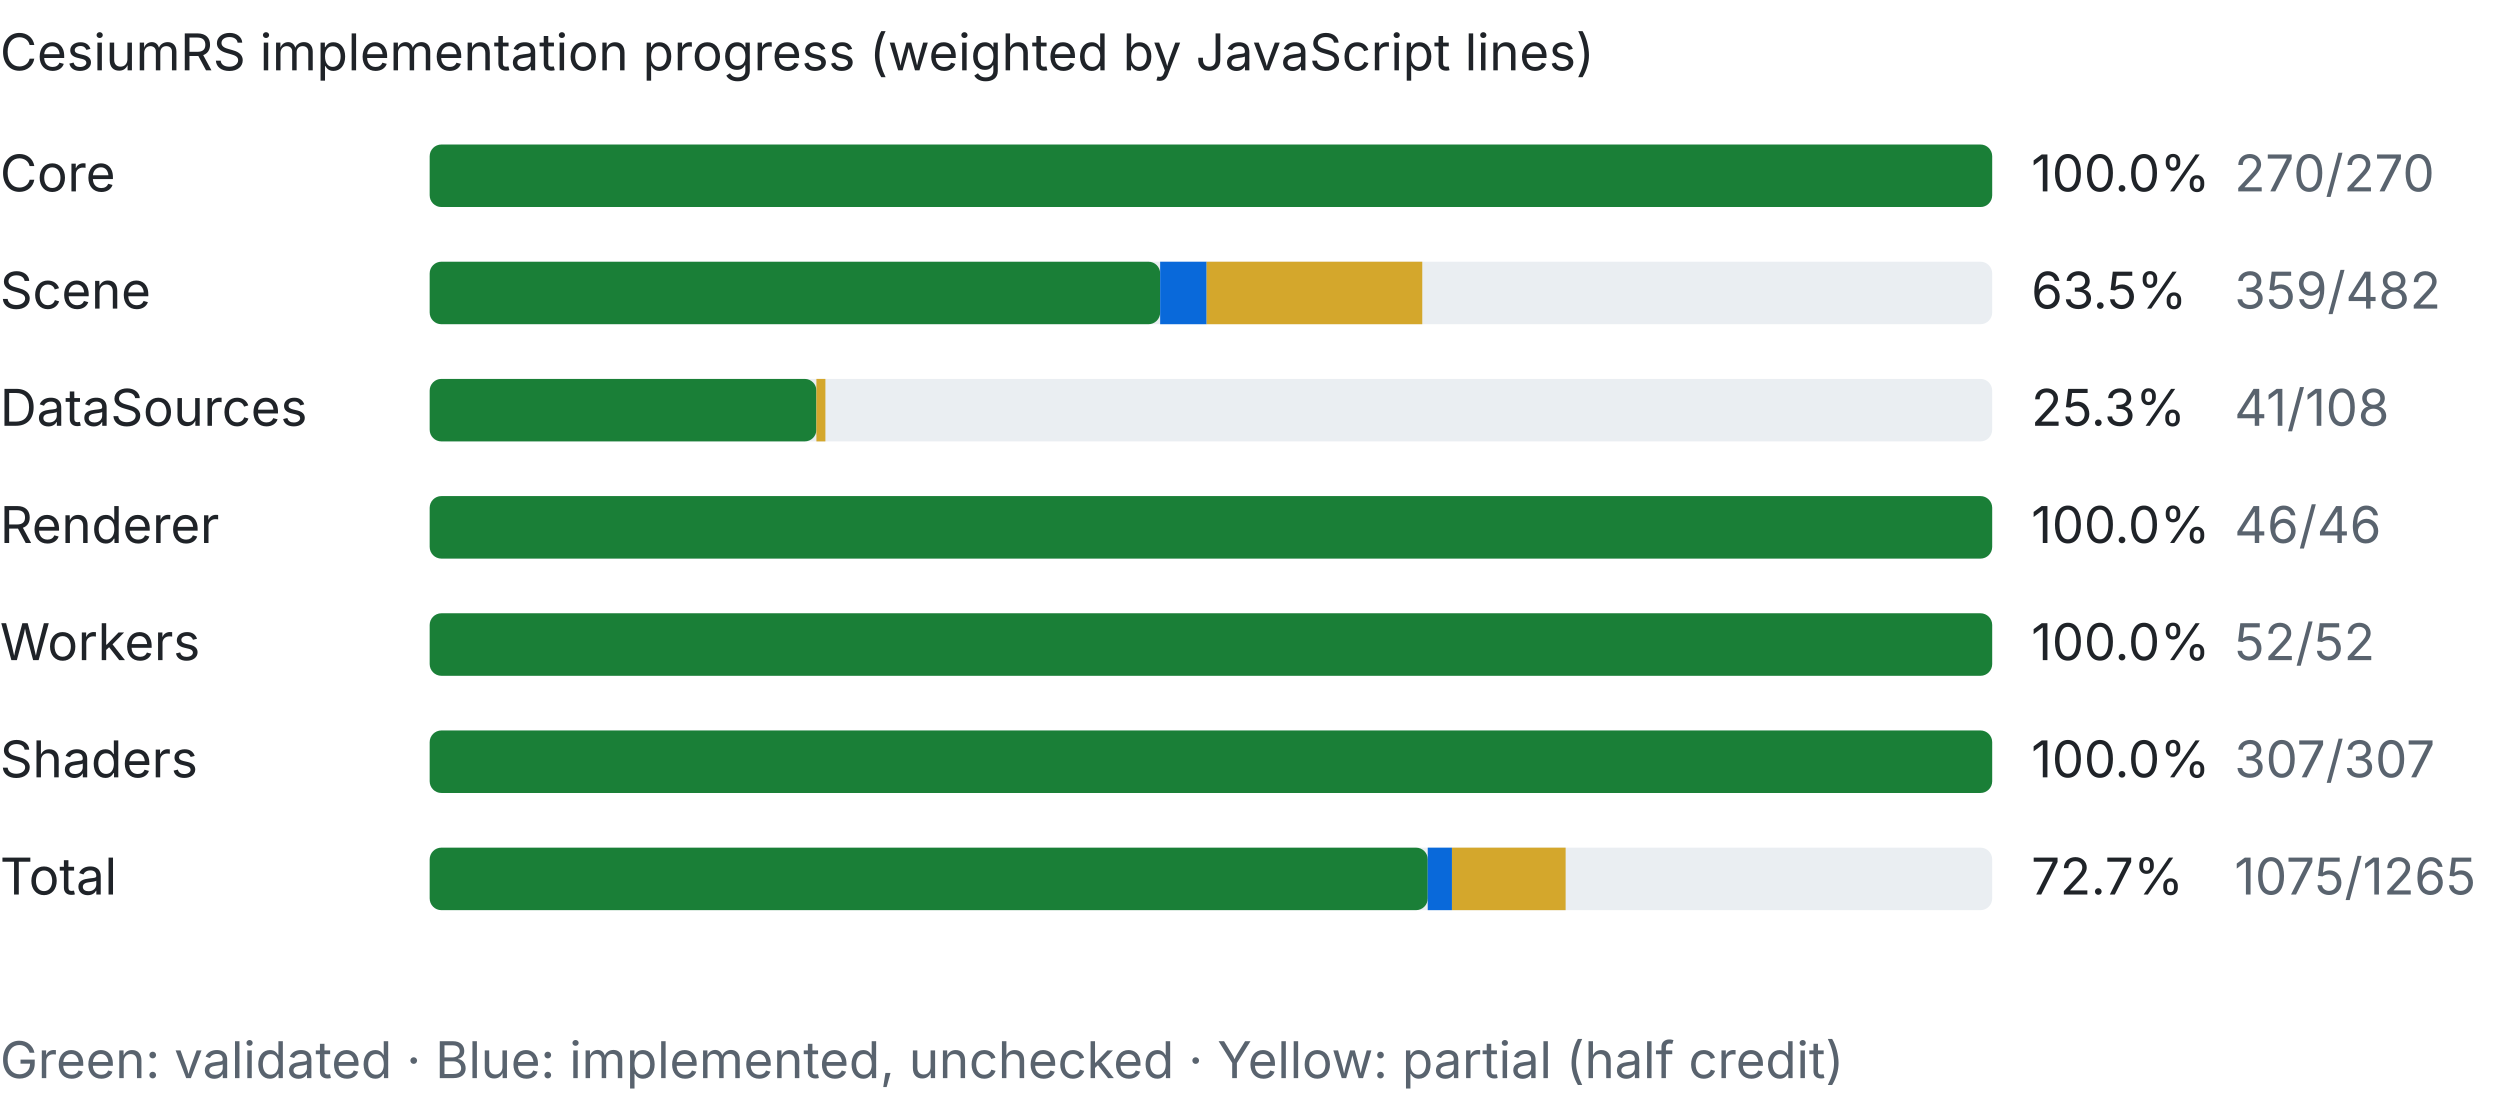
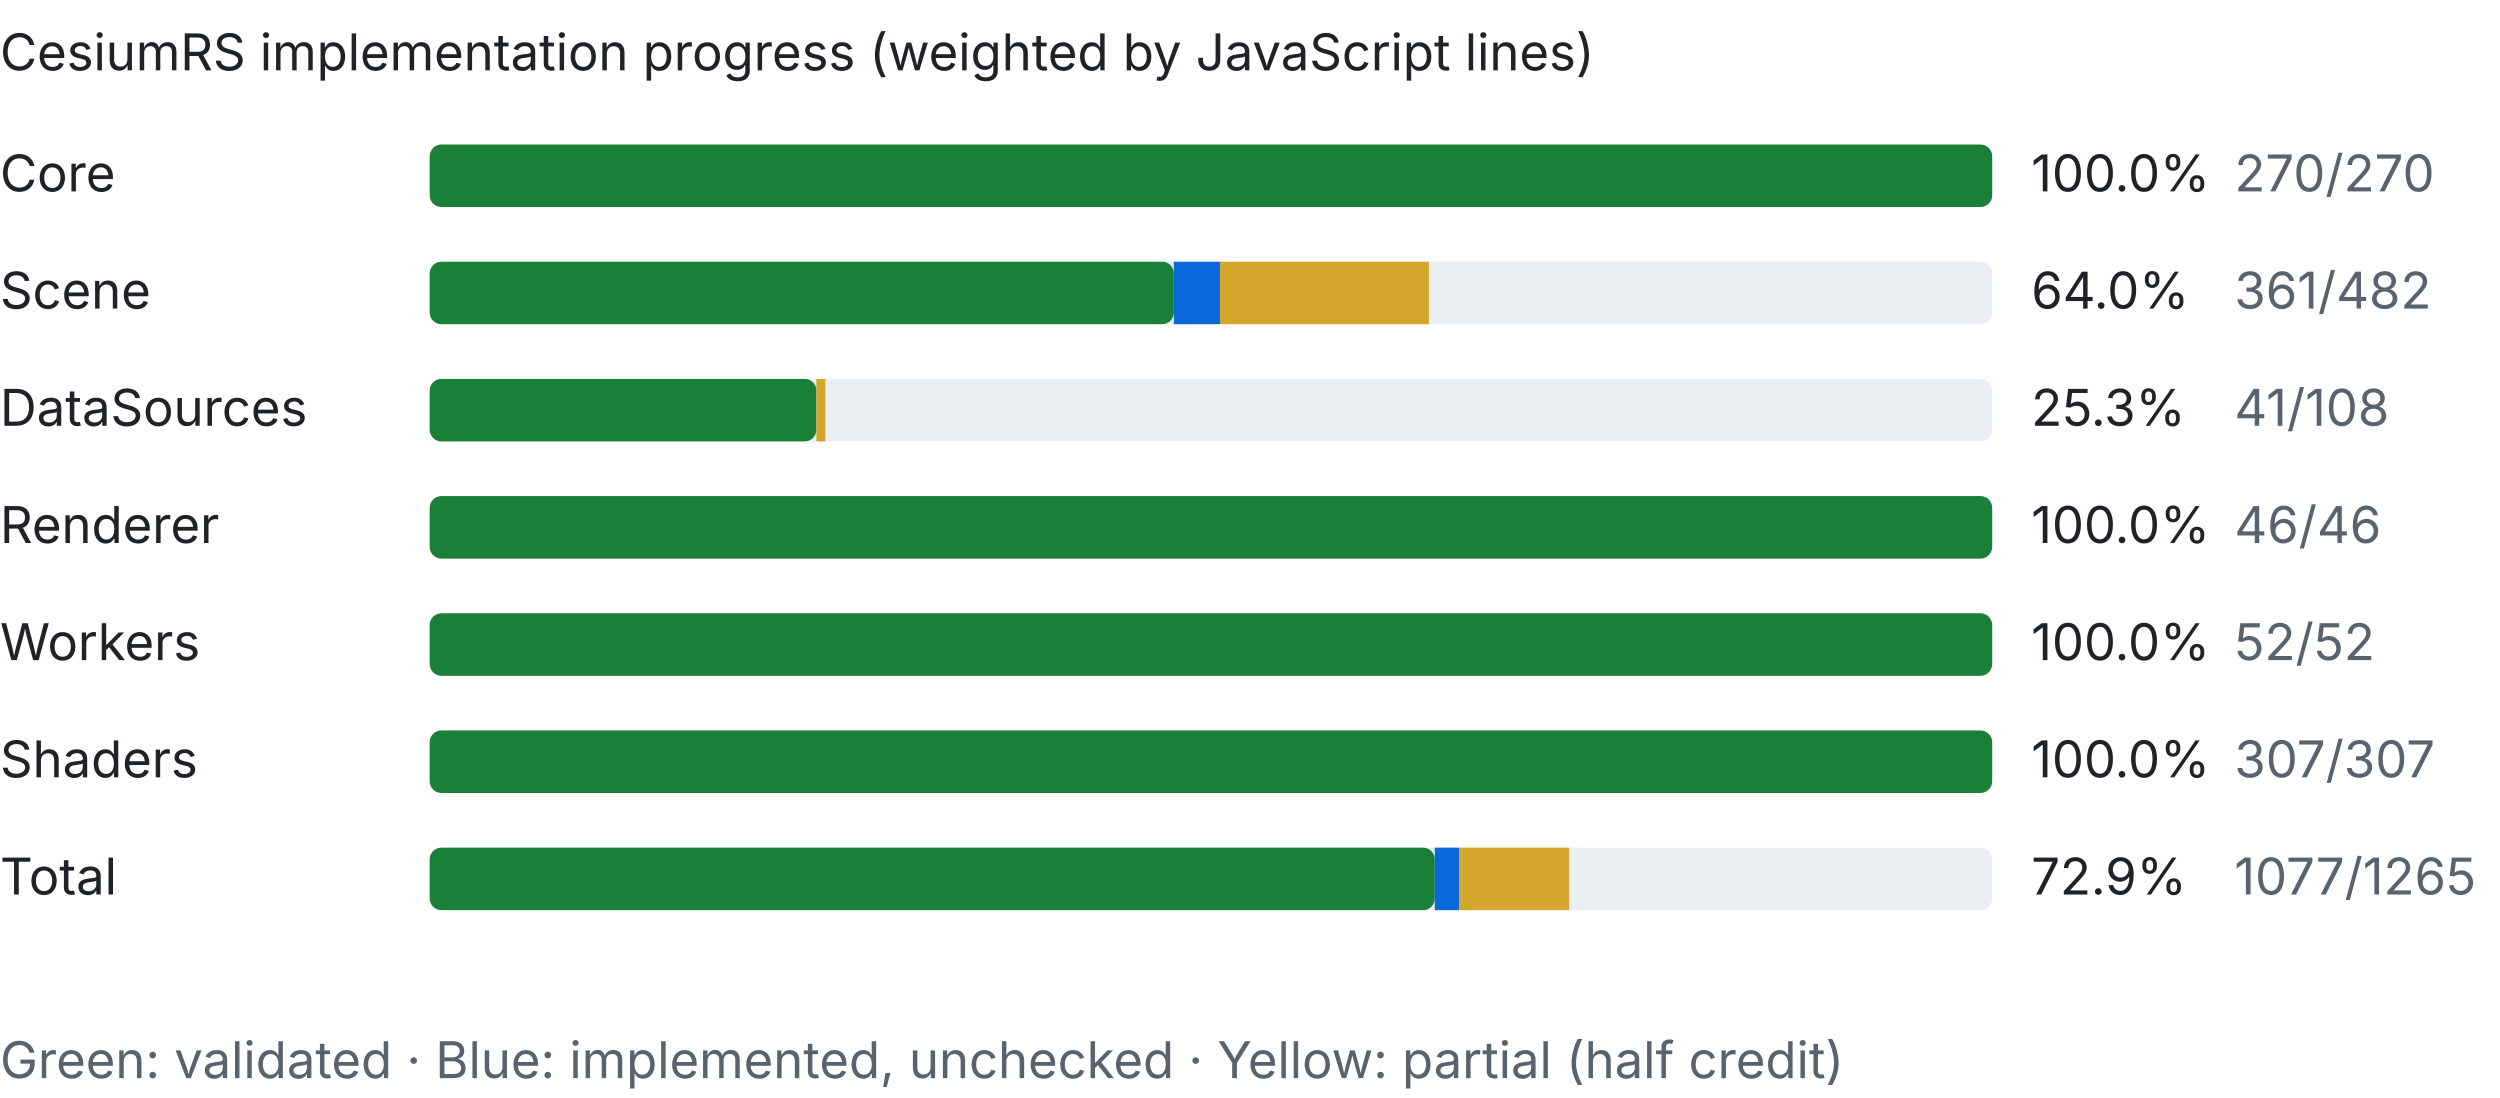
<svg xmlns="http://www.w3.org/2000/svg" width="640" height="281" viewBox="0 0 640 281">
  <style>text{font:13px system-ui,-apple-system,Segoe UI,sans-serif;fill:#1f2328}.dim{fill:#59636e}.bg{fill:#eaeef2}.done{fill:#1a7f37}.part{fill:#d4a72c}.unchecked{fill:#0969da}@media (prefers-color-scheme:dark){text{fill:#e6edf3}.dim{fill:#9198a1}.bg{fill:#30363d}.done{fill:#3fb950}}</style>
  <text x="0" y="18" font-weight="600">CesiumRS implementation progress (weighted by JavaScript lines)</text>
  <text x="0" y="49">Core</text>
  <rect class="bg" x="110" y="37" width="400" height="16" rx="3" />
  <rect class="done" x="110" y="37" width="400.0" height="16" rx="3" />
  <text x="520" y="49">100.0%</text>
  <text class="dim" x="572" y="49">270/270</text>
  <text x="0" y="79">Scene</text>
  <rect class="bg" x="110" y="67" width="400" height="16" rx="3" />
-   <rect class="done" x="110" y="67" width="187.0" height="16" rx="3" />
-   <rect class="unchecked" x="297.0" y="67" width="11.9" height="16" />
-   <rect class="part" x="308.9" y="67" width="55.2" height="16" />
-   <text x="520" y="79">63.5%</text>
-   <text class="dim" x="572" y="79">359/482</text>
+   <rect class="done" x="110" y="67" width="190.5" height="16" rx="3" />
+   <rect class="unchecked" x="300.5" y="67" width="11.9" height="16" />
+   <rect class="part" x="312.3" y="67" width="53.5" height="16" />
+   <text x="520" y="79">64.0%</text>
+   <text class="dim" x="572" y="79">361/482</text>
  <text x="0" y="109">DataSources</text>
  <rect class="bg" x="110" y="97" width="400" height="16" rx="3" />
  <rect class="done" x="110" y="97" width="99.0" height="16" rx="3" />
  <rect class="part" x="209.0" y="97" width="2.3" height="16" />
  <text x="520" y="109">25.3%</text>
  <text class="dim" x="572" y="109">41/108</text>
  <text x="0" y="139">Renderer</text>
  <rect class="bg" x="110" y="127" width="400" height="16" rx="3" />
  <rect class="done" x="110" y="127" width="400.0" height="16" rx="3" />
  <text x="520" y="139">100.0%</text>
  <text class="dim" x="572" y="139">46/46</text>
  <text x="0" y="169">Workers</text>
  <rect class="bg" x="110" y="157" width="400" height="16" rx="3" />
  <rect class="done" x="110" y="157" width="400.0" height="16" rx="3" />
  <text x="520" y="169">100.0%</text>
  <text class="dim" x="572" y="169">52/52</text>
  <text x="0" y="199">Shaders</text>
  <rect class="bg" x="110" y="187" width="400" height="16" rx="3" />
  <rect class="done" x="110" y="187" width="400.0" height="16" rx="3" />
  <text x="520" y="199">100.0%</text>
  <text class="dim" x="572" y="199">307/307</text>
  <text x="0" y="229" font-weight="600">Total</text>
  <rect class="bg" x="110" y="217" width="400" height="16" rx="3" />
-   <rect class="done" x="110" y="217" width="255.5" height="16" rx="3" />
-   <rect class="unchecked" x="365.5" y="217" width="6.2" height="16" />
-   <rect class="part" x="371.7" y="217" width="29.1" height="16" />
-   <text x="520" y="229" font-weight="600">72.7%</text>
-   <text class="dim" x="572" y="229">1075/1265</text>
+   <rect class="done" x="110" y="217" width="257.3" height="16" rx="3" />
+   <rect class="unchecked" x="367.3" y="217" width="6.2" height="16" />
+   <rect class="part" x="373.5" y="217" width="28.2" height="16" />
+   <text x="520" y="229" font-weight="600">72.9%</text>
+   <text class="dim" x="572" y="229">1077/1265</text>
  <text class="dim" x="0" y="276">Green: validated · Blue: implemented, unchecked · Yellow: partial (half credit)</text>
</svg>
